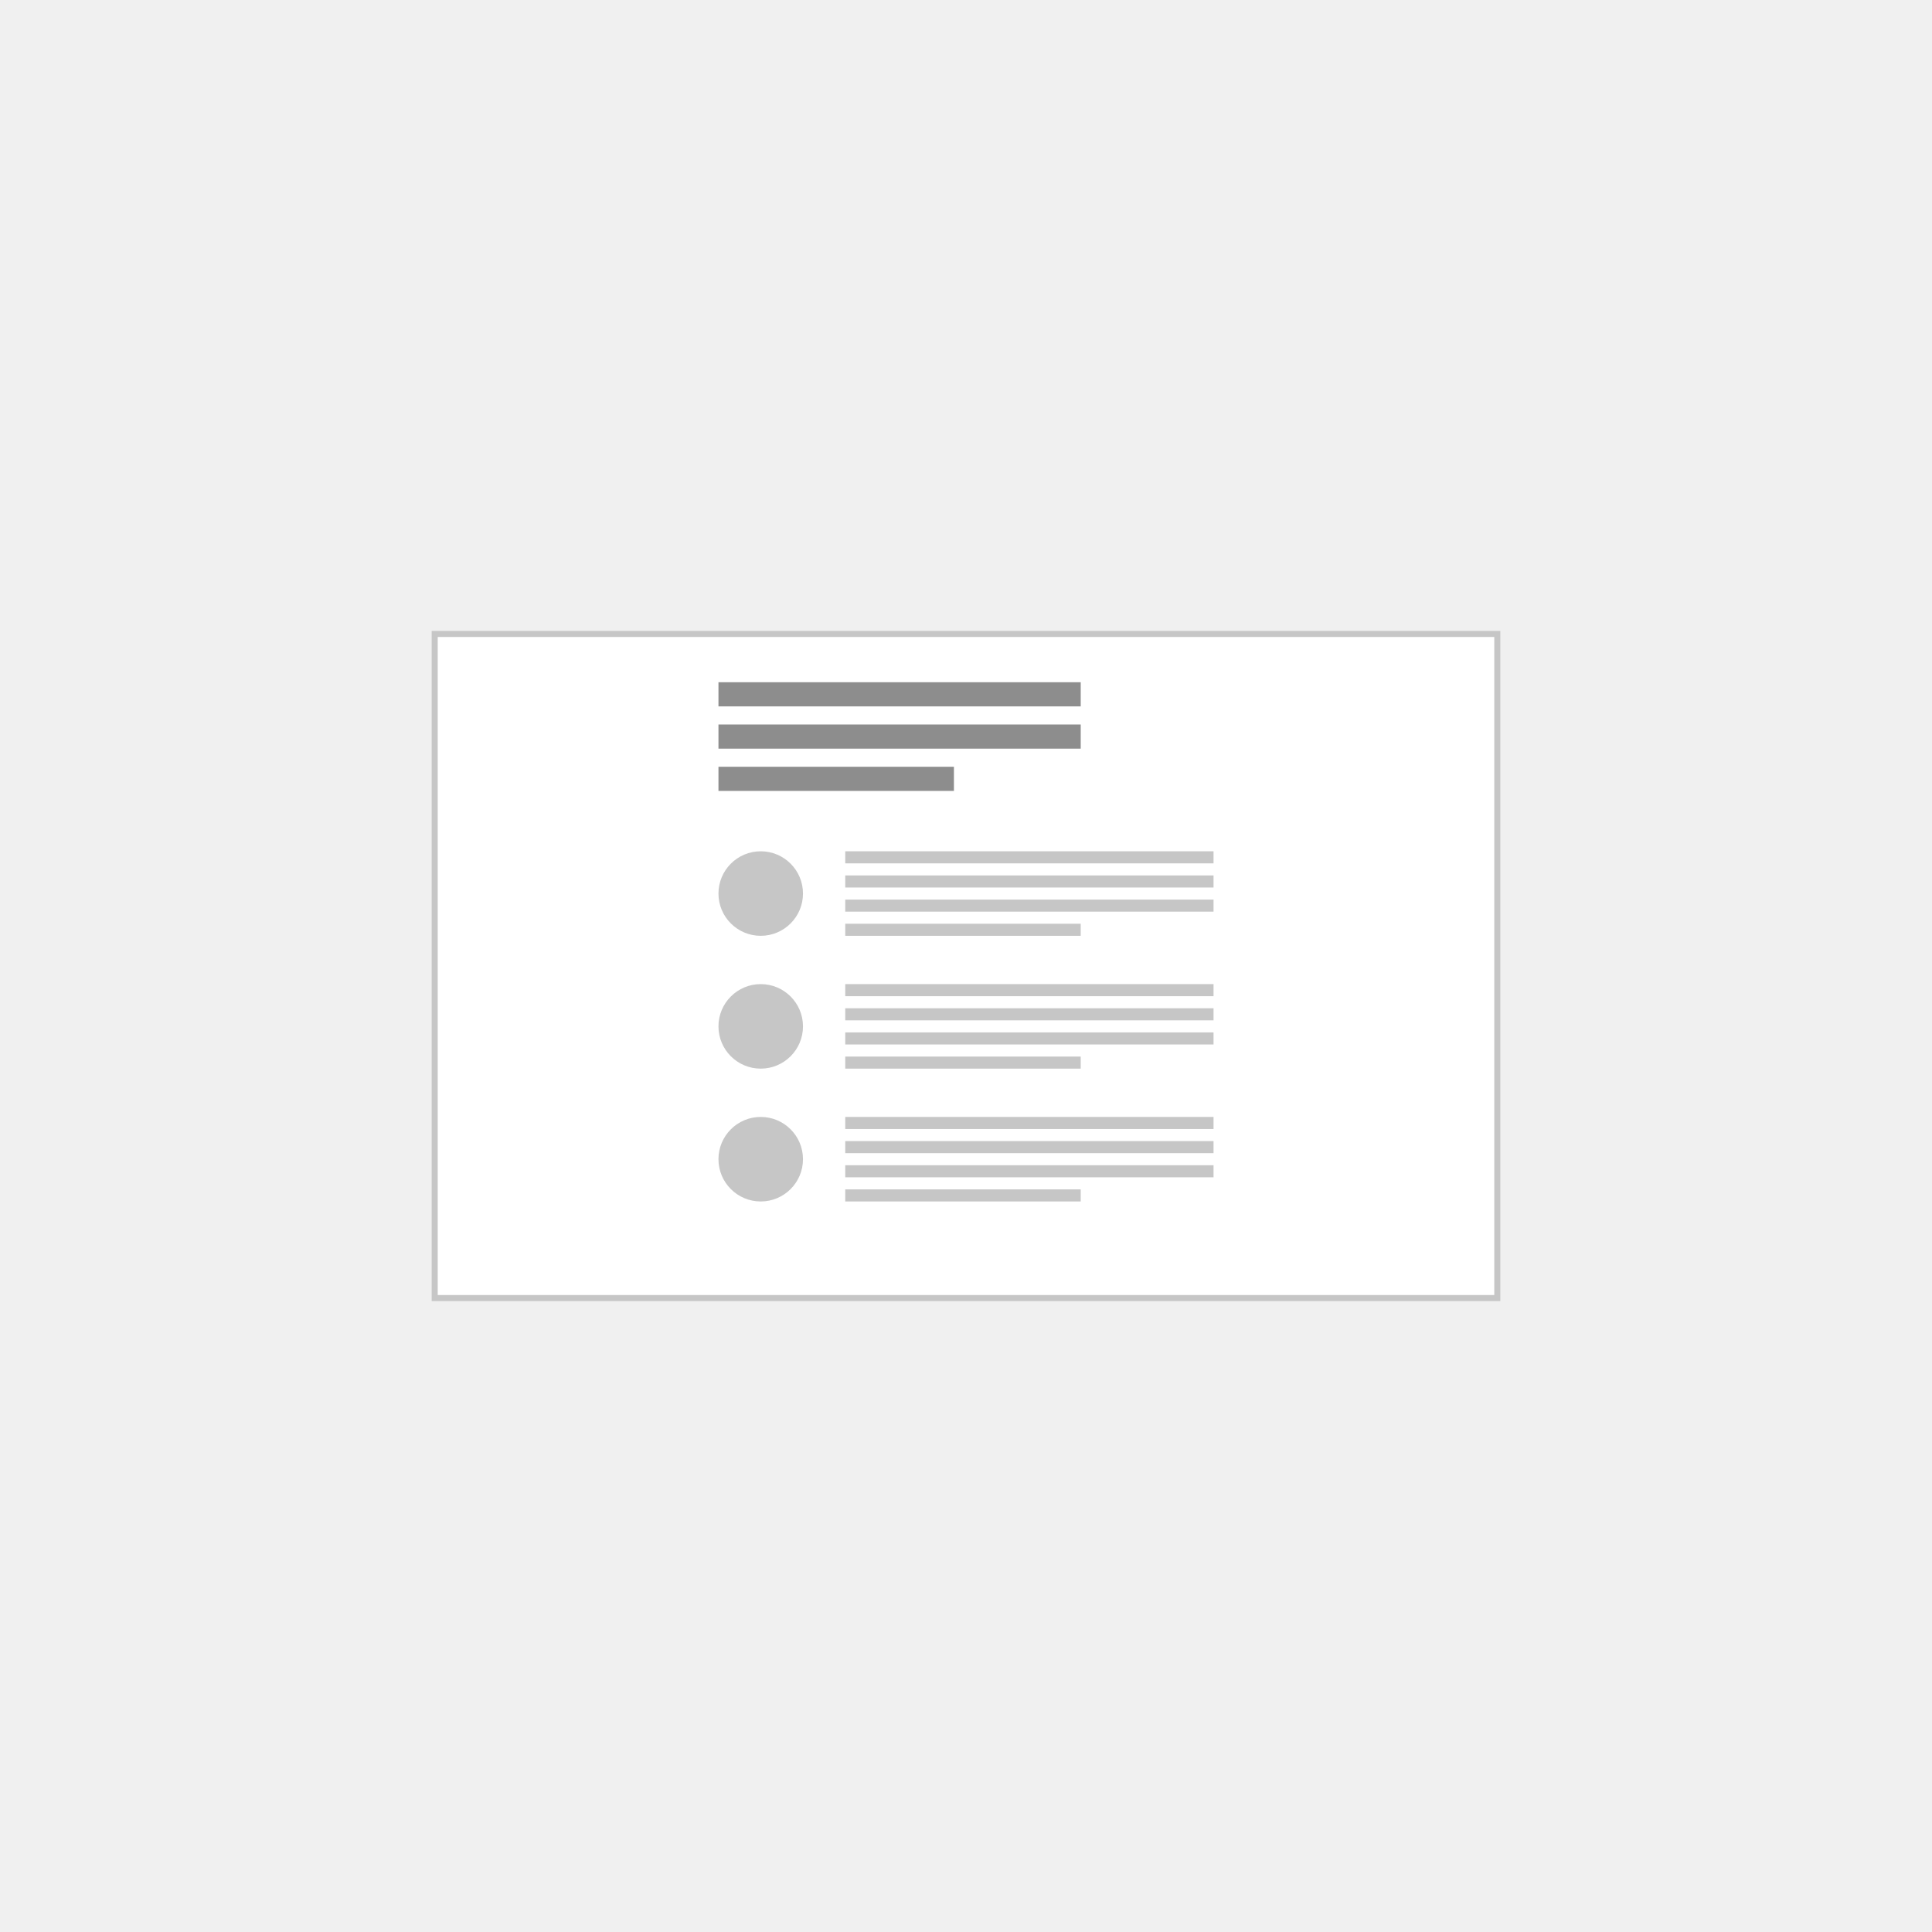
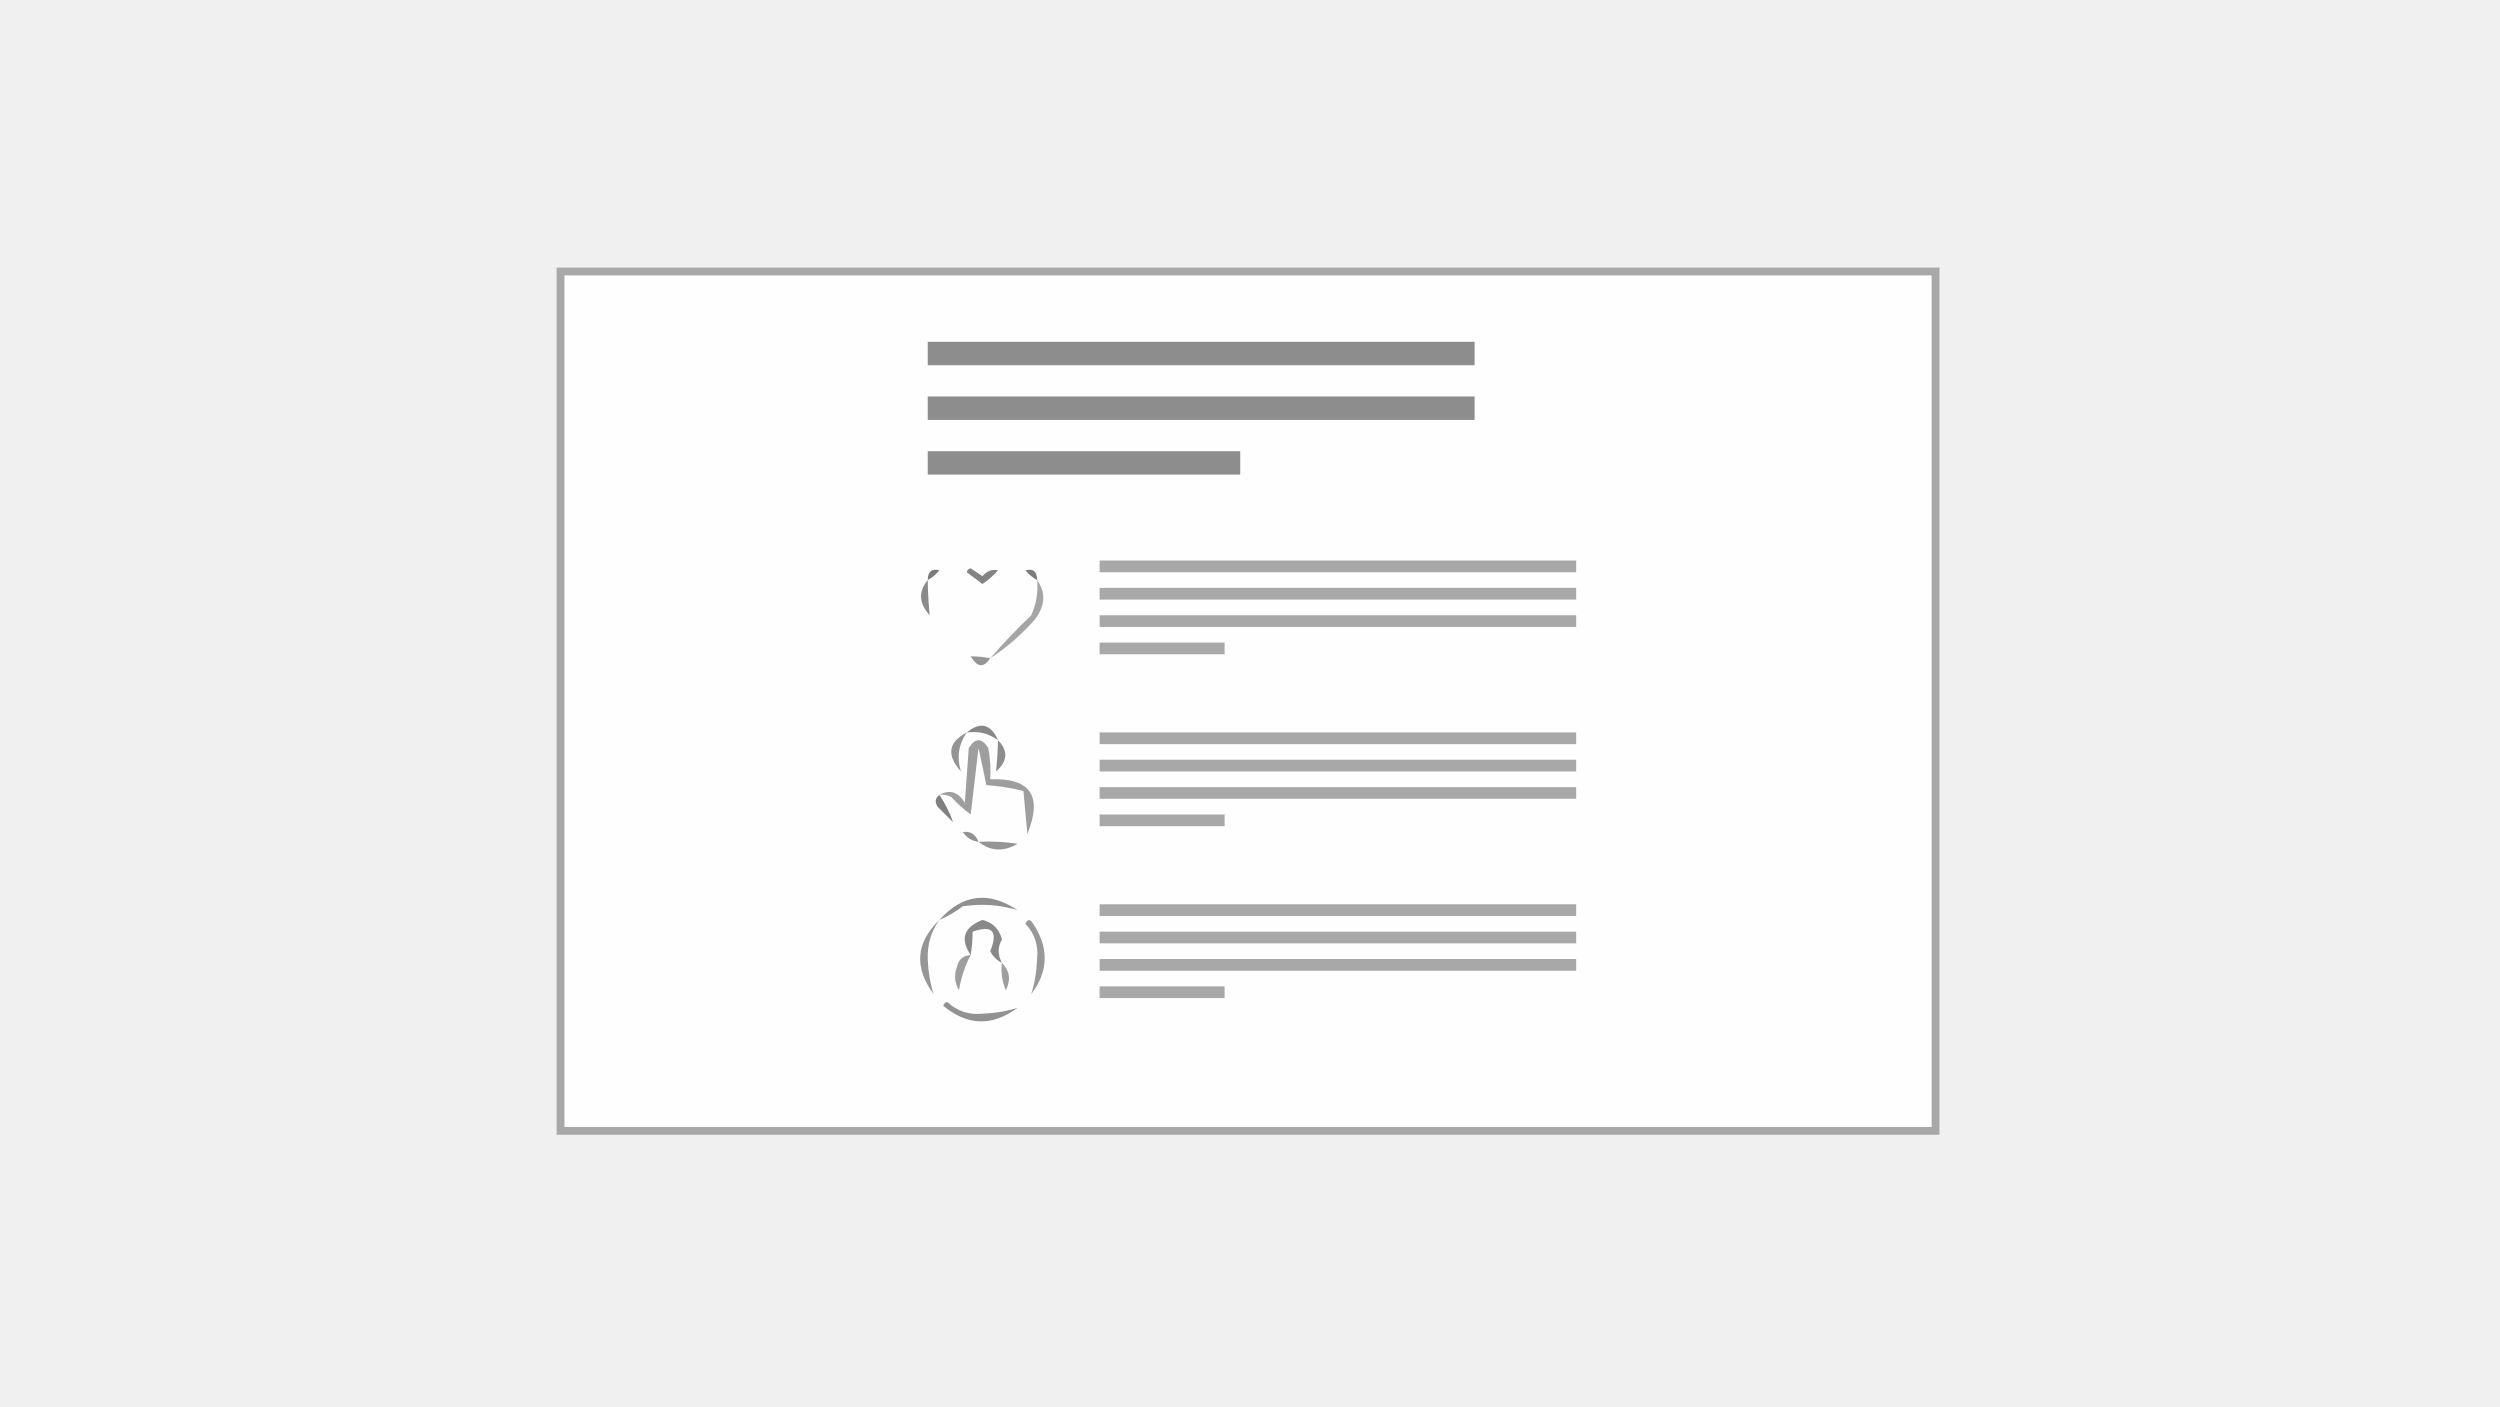
- <svg xmlns="http://www.w3.org/2000/svg" width="320px" height="320px" viewBox="0 0 320 320" version="1.1">
-   <g id="content_group_pictogram" stroke="none" stroke-width="1" fill="none" fill-rule="evenodd">
-     <g id="Group-3" transform="translate(72, 105)">
-       <rect id="Rectangle" stroke="#C6C6C6" fill="#FFFFFF" x="0" y="0" width="176" height="110" />
-       <g id="Group-4" transform="translate(47, 8)">
-         <g id="Group-2" fill="#8D8D8D">
-           <rect id="Rectangle-Copy" x="0" y="0" width="60" height="4" />
-           <rect id="Rectangle-Copy-2" x="0" y="7" width="60" height="4" />
-           <rect id="Rectangle-Copy-3" x="0" y="14" width="39" height="4" />
-         </g>
-         <g id="Group" transform="translate(0, 28)" fill="#C6C6C6">
-           <rect id="Rectangle-Copy-4" x="21" y="0" width="61" height="2" />
-           <rect id="Rectangle-Copy-5" x="21" y="4" width="61" height="2" />
-           <circle id="Oval-Copy-6" cx="7" cy="7" r="7" />
-           <rect id="Rectangle-Copy-6" x="21" y="8" width="61" height="2" />
-           <rect id="Rectangle-Copy-8" x="21" y="12" width="39" height="2" />
-         </g>
-         <g id="Group-Copy" transform="translate(0, 50)" fill="#C6C6C6">
-           <rect id="Rectangle-Copy-4" x="21" y="0" width="61" height="2" />
-           <rect id="Rectangle-Copy-5" x="21" y="4" width="61" height="2" />
-           <circle id="Oval-Copy-6" cx="7" cy="7" r="7" />
-           <rect id="Rectangle-Copy-6" x="21" y="8" width="61" height="2" />
-           <rect id="Rectangle-Copy-8" x="21" y="12" width="39" height="2" />
-         </g>
-         <g id="Group-Copy-2" transform="translate(0, 72)" fill="#C6C6C6">
-           <rect id="Rectangle-Copy-4" x="21" y="0" width="61" height="2" />
-           <rect id="Rectangle-Copy-5" x="21" y="4" width="61" height="2" />
-           <circle id="Oval-Copy-6" cx="7" cy="7" r="7" />
-           <rect id="Rectangle-Copy-6" x="21" y="8" width="61" height="2" />
-           <rect id="Rectangle-Copy-8" x="21" y="12" width="39" height="2" />
-         </g>
-       </g>
-     </g>
+ <svg xmlns="http://www.w3.org/2000/svg" version="1.1" width="640px" height="360px" style="shape-rendering:geometricPrecision; text-rendering:geometricPrecision; image-rendering:optimizeQuality; fill-rule:evenodd; clip-rule:evenodd">
+   <g>
+     <path style="opacity:1" fill="#a7a8a7" d="M 142.5,68.5 C 260.5,68.5 378.5,68.5 496.5,68.5C 496.5,142.5 496.5,216.5 496.5,290.5C 378.5,290.5 260.5,290.5 142.5,290.5C 142.5,216.5 142.5,142.5 142.5,68.5 Z" />
+   </g>
+   <g>
+     <path style="opacity:1" fill="#fefefe" d="M 144.5,70.5 C 261.167,70.5 377.833,70.5 494.5,70.5C 494.5,143.167 494.5,215.833 494.5,288.5C 377.833,288.5 261.167,288.5 144.5,288.5C 144.5,215.833 144.5,143.167 144.5,70.5 Z" />
+   </g>
+   <g>
+     <path style="opacity:1" fill="#8c8d8c" d="M 237.5,87.5 C 284.167,87.5 330.833,87.5 377.5,87.5C 377.5,89.5 377.5,91.5 377.5,93.5C 330.833,93.5 284.167,93.5 237.5,93.5C 237.5,91.5 237.5,89.5 237.5,87.5 Z" />
+   </g>
+   <g>
+     <path style="opacity:1" fill="#8c8d8c" d="M 237.5,101.5 C 284.167,101.5 330.833,101.5 377.5,101.5C 377.5,103.5 377.5,105.5 377.5,107.5C 330.833,107.5 284.167,107.5 237.5,107.5C 237.5,105.5 237.5,103.5 237.5,101.5 Z" />
+   </g>
+   <g>
+     <path style="opacity:1" fill="#8c8d8c" d="M 237.5,115.5 C 264.167,115.5 290.833,115.5 317.5,115.5C 317.5,117.5 317.5,119.5 317.5,121.5C 290.833,121.5 264.167,121.5 237.5,121.5C 237.5,119.5 237.5,117.5 237.5,115.5 Z" />
+   </g>
+   <g>
+     <path style="opacity:1" fill="#a7a8a7" d="M 281.5,143.5 C 322.167,143.5 362.833,143.5 403.5,143.5C 403.5,144.5 403.5,145.5 403.5,146.5C 362.833,146.5 322.167,146.5 281.5,146.5C 281.5,145.5 281.5,144.5 281.5,143.5 Z" />
+   </g>
+   <g>
+     <path style="opacity:1" fill="#838383" d="M 247.5,146.5 C 247.56,145.957 247.893,145.624 248.5,145.5C 249.5,146.167 250.5,146.833 251.5,147.5C 252.62,146.167 253.953,145.667 255.5,146C 254.315,147.353 252.981,148.52 251.5,149.5C 250.148,148.476 248.815,147.476 247.5,146.5 Z" />
+   </g>
+   <g>
+     <path style="opacity:1" fill="#7b7b7b" d="M 265.5,148.5 C 264.373,147.878 263.373,147.045 262.5,146C 264.489,145.481 265.489,146.314 265.5,148.5 Z" />
+   </g>
+   <g>
+     <path style="opacity:1" fill="#7b7b7b" d="M 237.5,148.5 C 237.511,146.314 238.511,145.481 240.5,146C 239.627,147.045 238.627,147.878 237.5,148.5 Z" />
+   </g>
+   <g>
+     <path style="opacity:1" fill="#a7a8a7" d="M 281.5,150.5 C 322.167,150.5 362.833,150.5 403.5,150.5C 403.5,151.5 403.5,152.5 403.5,153.5C 362.833,153.5 322.167,153.5 281.5,153.5C 281.5,152.5 281.5,151.5 281.5,150.5 Z" />
+   </g>
+   <g>
+     <path style="opacity:1" fill="#8a8a8a" d="M 237.5,148.5 C 237.543,151.587 237.71,154.587 238,157.5C 235.227,154.463 235.061,151.463 237.5,148.5 Z" />
+   </g>
+   <g>
+     <path style="opacity:1" fill="#a7a8a7" d="M 281.5,157.5 C 322.167,157.5 362.833,157.5 403.5,157.5C 403.5,158.5 403.5,159.5 403.5,160.5C 362.833,160.5 322.167,160.5 281.5,160.5C 281.5,159.5 281.5,158.5 281.5,157.5 Z" />
+   </g>
+   <g>
+     <path style="opacity:1" fill="#a5a5a5" d="M 265.5,148.5 C 267.764,151.71 267.598,155.044 265,158.5C 261.571,162.439 257.737,165.772 253.5,168.5C 256.796,164.702 260.296,161.036 264,157.5C 265.289,154.649 265.789,151.649 265.5,148.5 Z" />
+   </g>
+   <g>
+     <path style="opacity:1" fill="#a7a8a7" d="M 281.5,164.5 C 292.167,164.5 302.833,164.5 313.5,164.5C 313.5,165.5 313.5,166.5 313.5,167.5C 302.833,167.5 292.167,167.5 281.5,167.5C 281.5,166.5 281.5,165.5 281.5,164.5 Z" />
+   </g>
+   <g>
+     <path style="opacity:1" fill="#969696" d="M 253.5,168.5 C 251.837,171.052 250.17,170.886 248.5,168C 250.107,168.019 251.774,168.185 253.5,168.5 Z" />
+   </g>
+   <g>
+     <path style="opacity:1" fill="#888888" d="M 255.5,189.5 C 253.18,187.774 250.513,187.107 247.5,187.5C 250.995,184.663 253.661,185.33 255.5,189.5 Z" />
+   </g>
+   <g>
+     <path style="opacity:1" fill="#a7a8a7" d="M 281.5,187.5 C 322.167,187.5 362.833,187.5 403.5,187.5C 403.5,188.5 403.5,189.5 403.5,190.5C 362.833,190.5 322.167,190.5 281.5,190.5C 281.5,189.5 281.5,188.5 281.5,187.5 Z" />
+   </g>
+   <g>
+     <path style="opacity:1" fill="#949494" d="M 247.5,187.5 C 245.375,190.584 244.875,193.918 246,197.5C 242.25,193.31 242.75,189.977 247.5,187.5 Z" />
+   </g>
+   <g>
+     <path style="opacity:1" fill="#9e9e9e" d="M 240.5,203.5 C 243.102,202.031 245.269,202.698 247,205.5C 247.333,200.833 247.667,196.167 248,191.5C 249.667,188.833 251.333,188.833 253,191.5C 253.497,194.146 253.664,196.813 253.5,199.5C 263.81,199.094 266.977,203.76 263,213.5C 262.667,209.833 262.333,206.167 262,202.5C 258.924,201.712 255.758,201.212 252.5,201C 251.87,197.871 251.204,194.704 250.5,191.5C 249.833,197.167 249.167,202.833 248.5,208.5C 246.684,207.185 245.017,205.685 243.5,204C 242.552,203.517 241.552,203.351 240.5,203.5 Z" />
+   </g>
+   <g>
+     <path style="opacity:1" fill="#a7a8a7" d="M 281.5,194.5 C 322.167,194.5 362.833,194.5 403.5,194.5C 403.5,195.5 403.5,196.5 403.5,197.5C 362.833,197.5 322.167,197.5 281.5,197.5C 281.5,196.5 281.5,195.5 281.5,194.5 Z" />
+   </g>
+   <g>
+     <path style="opacity:1" fill="#8e8e8e" d="M 255.5,189.5 C 258.135,192.181 257.969,194.848 255,197.5C 255.255,194.918 255.422,192.252 255.5,189.5 Z" />
+   </g>
+   <g>
+     <path style="opacity:1" fill="#a7a8a7" d="M 281.5,201.5 C 322.167,201.5 362.833,201.5 403.5,201.5C 403.5,202.5 403.5,203.5 403.5,204.5C 362.833,204.5 322.167,204.5 281.5,204.5C 281.5,203.5 281.5,202.5 281.5,201.5 Z" />
+   </g>
+   <g>
+     <path style="opacity:1" fill="#7f7f7f" d="M 240.5,203.5 C 242.006,205.789 243.173,208.123 244,210.5C 242.667,209.167 241.333,207.833 240,206.5C 239.26,205.251 239.427,204.251 240.5,203.5 Z" />
+   </g>
+   <g>
+     <path style="opacity:1" fill="#a7a8a7" d="M 281.5,208.5 C 292.167,208.5 302.833,208.5 313.5,208.5C 313.5,209.5 313.5,210.5 313.5,211.5C 302.833,211.5 292.167,211.5 281.5,211.5C 281.5,210.5 281.5,209.5 281.5,208.5 Z" />
+   </g>
+   <g>
+     <path style="opacity:1" fill="#929292" d="M 250.5,215.5 C 248.804,215.315 247.471,214.481 246.5,213C 248.412,212.721 249.746,213.554 250.5,215.5 Z" />
+   </g>
+   <g>
+     <path style="opacity:1" fill="#959595" d="M 250.5,215.5 C 253.85,215.335 257.183,215.502 260.5,216C 256.901,218.118 253.568,217.951 250.5,215.5 Z" />
+   </g>
+   <g>
+     <path style="opacity:1" fill="#909090" d="M 240.5,235.5 C 246.397,228.89 253.064,228.056 260.5,233C 256.022,231.622 251.356,231.289 246.5,232C 244.595,233.421 242.595,234.588 240.5,235.5 Z" />
+   </g>
+   <g>
+     <path style="opacity:1" fill="#a7a8a7" d="M 281.5,231.5 C 322.167,231.5 362.833,231.5 403.5,231.5C 403.5,232.5 403.5,233.5 403.5,234.5C 362.833,234.5 322.167,234.5 281.5,234.5C 281.5,233.5 281.5,232.5 281.5,231.5 Z" />
+   </g>
+   <g>
+     <path style="opacity:1" fill="#898989" d="M 256.5,246.5 C 255.188,245.855 254.188,244.855 253.5,243.5C 255.561,238.397 254.061,236.73 249,238.5C 248.96,240.724 248.794,242.724 248.5,244.5C 245.709,240.388 246.709,237.388 251.5,235.5C 254.167,236.167 255.833,237.833 256.5,240.5C 255.377,242.482 255.377,244.482 256.5,246.5 Z" />
+   </g>
+   <g>
+     <path style="opacity:1" fill="#a7a8a7" d="M 281.5,238.5 C 322.167,238.5 362.833,238.5 403.5,238.5C 403.5,239.5 403.5,240.5 403.5,241.5C 362.833,241.5 322.167,241.5 281.5,241.5C 281.5,240.5 281.5,239.5 281.5,238.5 Z" />
+   </g>
+   <g>
+     <path style="opacity:1" fill="#969696" d="M 240.5,235.5 C 238.374,238.439 237.374,241.772 237.5,245.5C 237.611,248.685 238.111,251.685 239,254.5C 233.952,247.621 234.452,241.287 240.5,235.5 Z" />
+   </g>
+   <g>
+     <path style="opacity:1" fill="#989898" d="M 262.5,236.5 C 263.077,235.227 263.743,235.227 264.5,236.5C 268.581,242.681 268.415,248.681 264,254.5C 264.889,251.685 265.389,248.685 265.5,245.5C 265.864,241.948 264.864,238.948 262.5,236.5 Z" />
+   </g>
+   <g>
+     <path style="opacity:1" fill="#a7a8a7" d="M 281.5,245.5 C 322.167,245.5 362.833,245.5 403.5,245.5C 403.5,246.5 403.5,247.5 403.5,248.5C 362.833,248.5 322.167,248.5 281.5,248.5C 281.5,247.5 281.5,246.5 281.5,245.5 Z" />
+   </g>
+   <g>
+     <path style="opacity:1" fill="#9e9e9e" d="M 248.5,244.5 C 247.043,247.255 246.043,250.255 245.5,253.5C 244.359,251.579 244.192,249.579 245,247.5C 245.422,245.574 246.589,244.574 248.5,244.5 Z" />
+   </g>
+   <g>
+     <path style="opacity:1" fill="#9e9e9e" d="M 256.5,246.5 C 258.502,248.526 258.836,250.859 257.5,253.5C 256.526,251.257 256.192,248.924 256.5,246.5 Z" />
+   </g>
+   <g>
+     <path style="opacity:1" fill="#a7a8a7" d="M 281.5,252.5 C 292.167,252.5 302.833,252.5 313.5,252.5C 313.5,253.5 313.5,254.5 313.5,255.5C 302.833,255.5 292.167,255.5 281.5,255.5C 281.5,254.5 281.5,253.5 281.5,252.5 Z" />
+   </g>
+   <g>
+     <path style="opacity:1" fill="#929292" d="M 241.5,257.5 C 241.56,256.957 241.893,256.624 242.5,256.5C 245.023,258.857 248.023,259.857 251.5,259.5C 254.685,259.389 257.685,258.889 260.5,258C 254.019,262.801 247.685,262.635 241.5,257.5 Z" />
  </g>
</svg>
